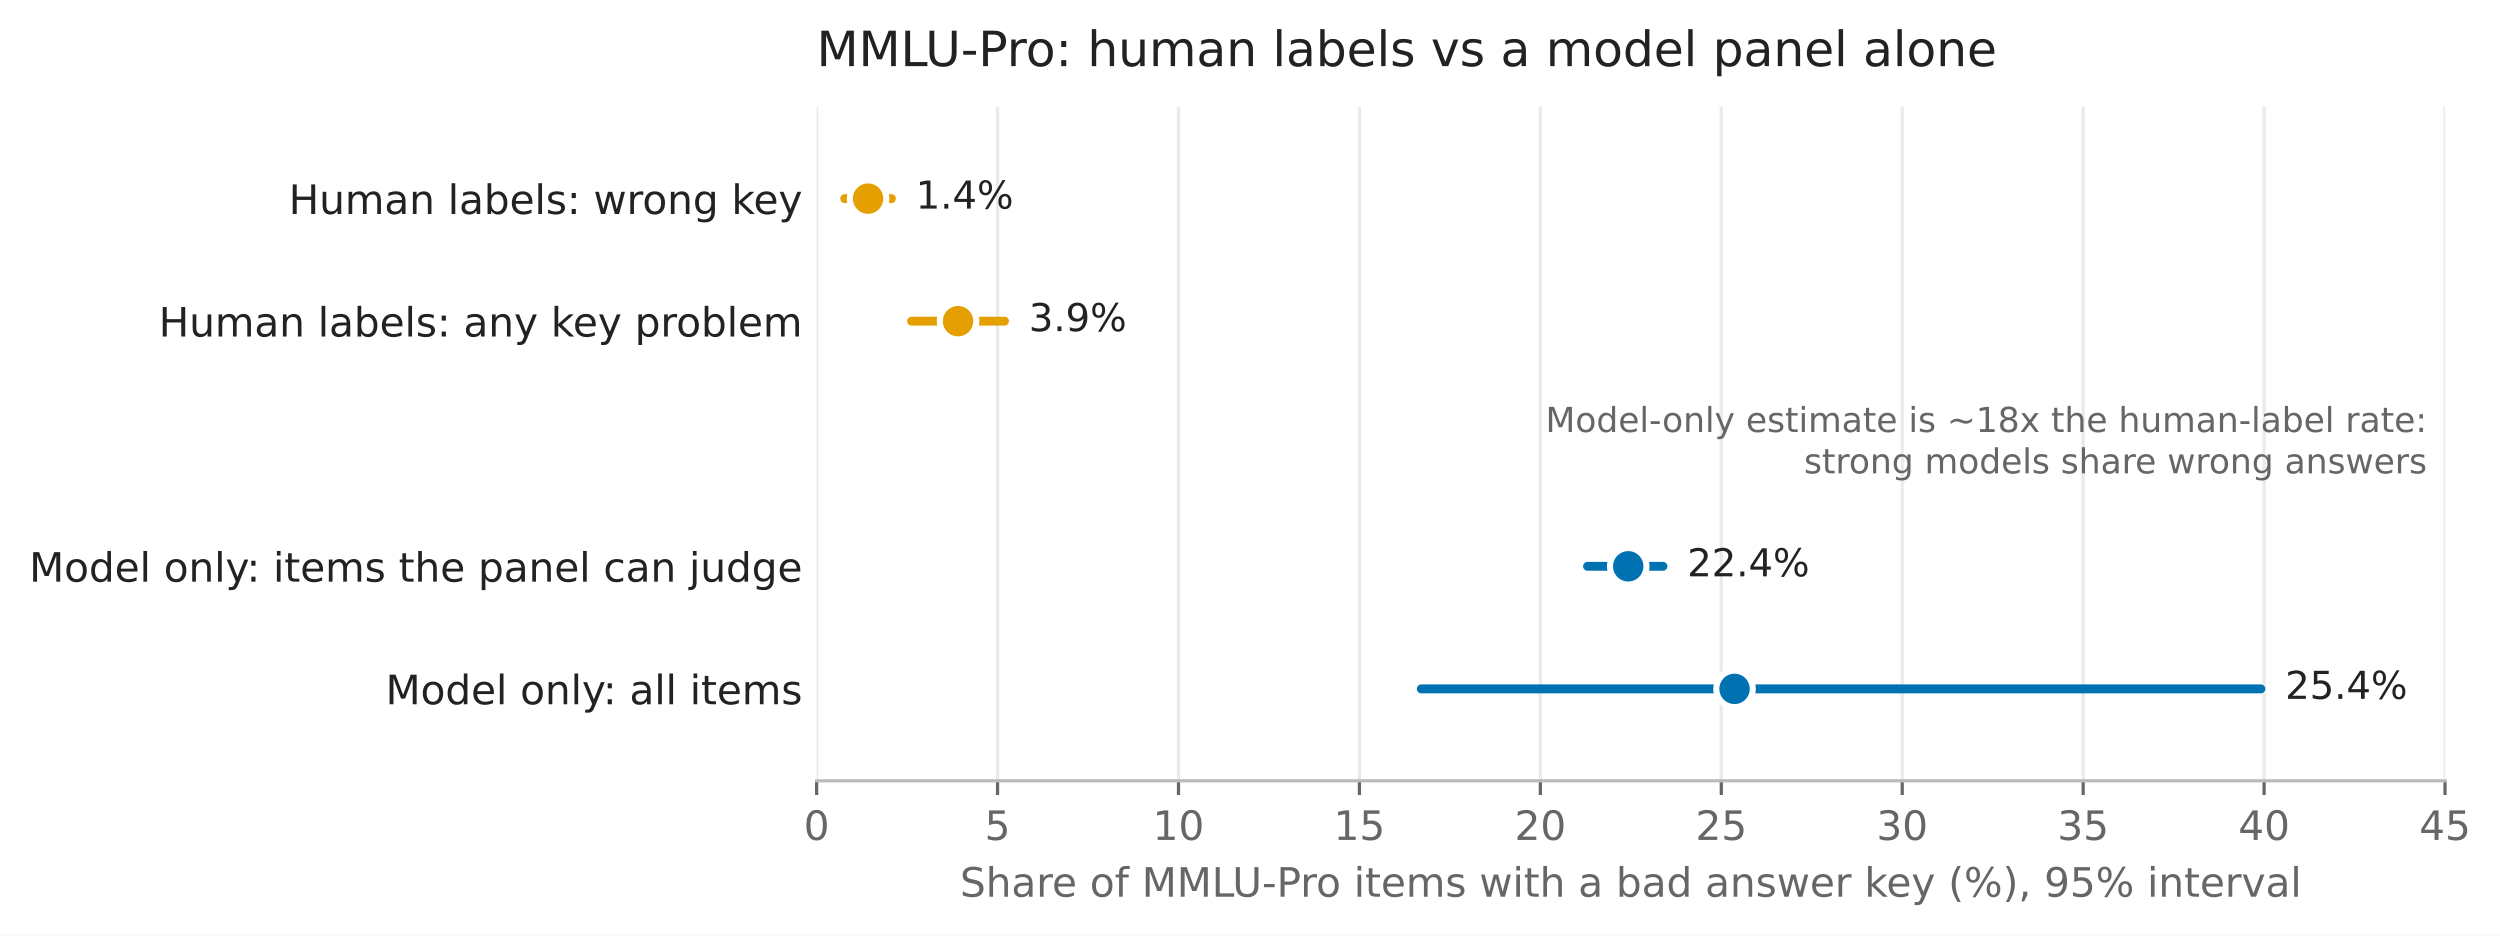
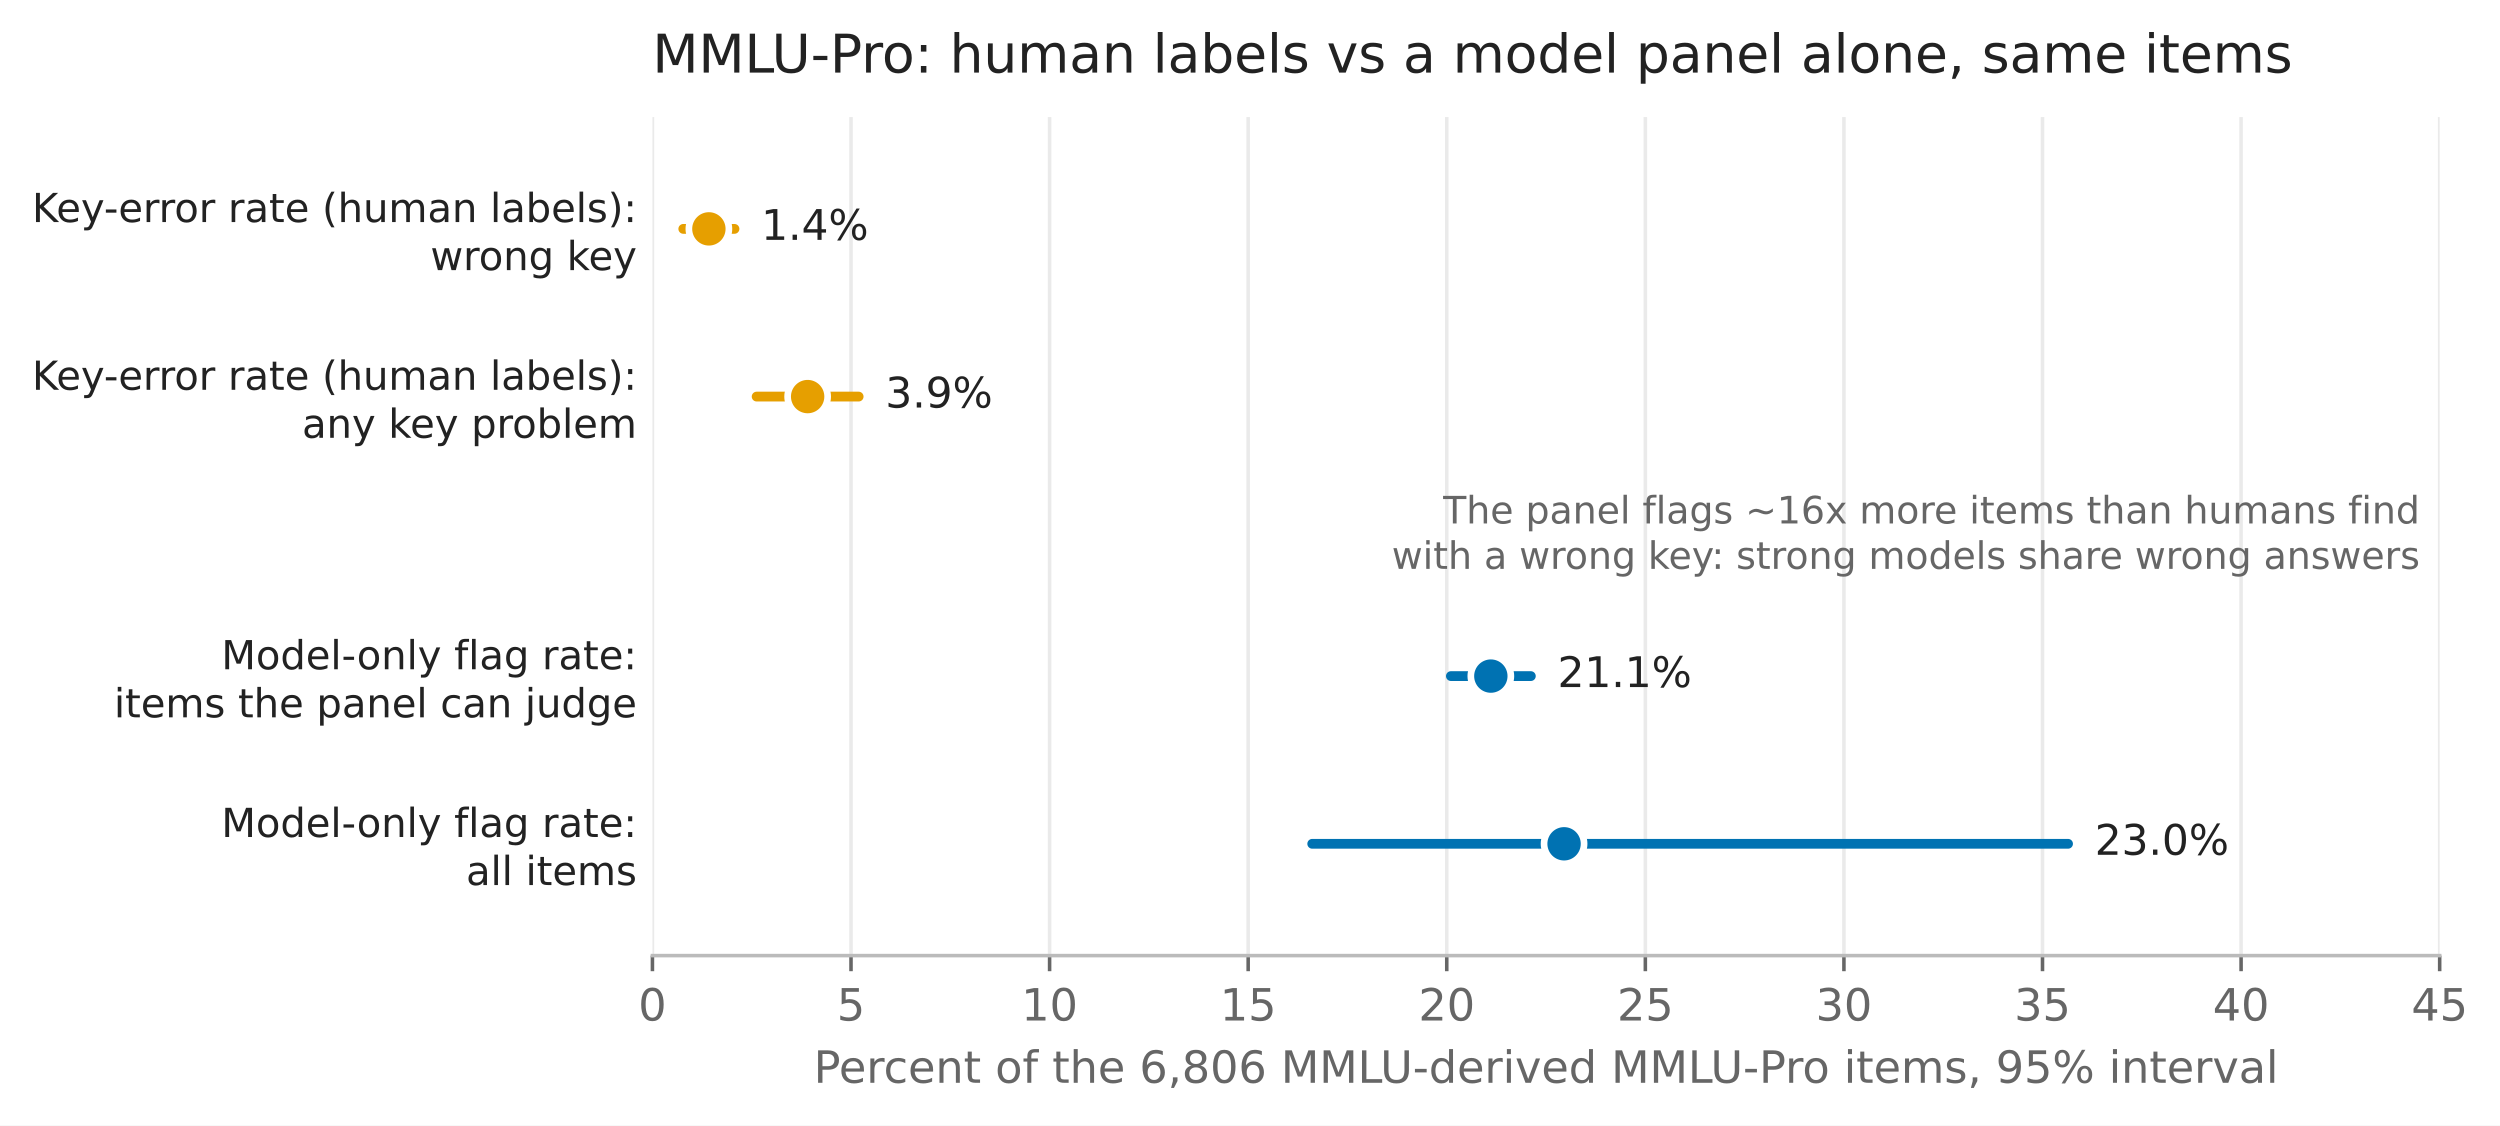
- <svg xmlns="http://www.w3.org/2000/svg" xmlns:xlink="http://www.w3.org/1999/xlink" width="616.799pt" height="230.839pt" viewBox="0 0 616.799 230.839" version="1.1">
+ <svg xmlns="http://www.w3.org/2000/svg" xmlns:xlink="http://www.w3.org/1999/xlink" width="561.984pt" height="253.015pt" viewBox="0 0 561.984 253.015" version="1.1">
  <defs>
    <style type="text/css">*{stroke-linejoin: round; stroke-linecap: butt}</style>
  </defs>
  <g id="figure_1">
    <g id="patch_1">
-       <path d="M 0 230.839  L 616.799 230.839  L 616.799 0  L 0 0  z " style="fill: #ffffff" />
+       <path d="M 0 253.015  L 561.984 253.015  L 561.984 -0  L 0 -0  z " style="fill: #ffffff" />
    </g>
    <g id="axes_1">
      <g id="patch_2">
-         <path d="M 201.477 192.638  L 603.237 192.638  L 603.237 26.318  L 201.477 26.318  z " style="fill: #ffffff" />
+         <path d="M 146.662 214.814  L 548.422 214.814  L 548.422 26.318  L 146.662 26.318  z " style="fill: #ffffff" />
      </g>
      <g id="matplotlib.axis_1">
        <g id="xtick_1">
          <g id="line2d_1">
-             <path d="M 201.477 192.638  L 201.477 26.318  " clip-path="url(#pbe0a6a7dce)" style="fill: none; stroke: #eaeaea; stroke-width: 0.8; stroke-linecap: square" />
+             <path d="M 146.662 214.814  L 146.662 26.318  " clip-path="url(#pb727e2af36)" style="fill: none; stroke: #eaeaea; stroke-width: 0.8; stroke-linecap: square" />
          </g>
          <g id="line2d_2">
            <defs>
-               <path id="m9c57b15c54" d="M 0 0  L 0 3.5  " style="stroke: #666666; stroke-width: 0.8" />
+               <path id="me1eed5cee0" d="M 0 0  L 0 3.5  " style="stroke: #666666; stroke-width: 0.8" />
            </defs>
            <g>
-               <use xlink:href="#m9c57b15c54" x="201.477" y="192.638" style="fill: #666666; stroke: #666666; stroke-width: 0.8" />
+               <use xlink:href="#me1eed5cee0" x="146.662" y="214.814" style="fill: #666666; stroke: #666666; stroke-width: 0.8" />
            </g>
          </g>
          <g id="text_1">
-             <text style="font-size: 10px; font-family: 'DejaVu Sans'; text-anchor: middle; fill: #666666" x="201.477" y="207.236" transform="rotate(-0 201.4766 207.2358)">0</text>
+             <text style="font-size: 10px; font-family: 'DejaVu Sans'; text-anchor: middle; fill: #666666" x="146.662" y="229.412" transform="rotate(-0 146.6619 229.4118)">0</text>
          </g>
        </g>
        <g id="xtick_2">
          <g id="line2d_3">
-             <path d="M 246.117 192.638  L 246.117 26.318  " clip-path="url(#pbe0a6a7dce)" style="fill: none; stroke: #eaeaea; stroke-width: 0.8; stroke-linecap: square" />
+             <path d="M 191.302 214.814  L 191.302 26.318  " clip-path="url(#pb727e2af36)" style="fill: none; stroke: #eaeaea; stroke-width: 0.8; stroke-linecap: square" />
          </g>
          <g id="line2d_4">
            <g>
-               <use xlink:href="#m9c57b15c54" x="246.117" y="192.638" style="fill: #666666; stroke: #666666; stroke-width: 0.8" />
+               <use xlink:href="#me1eed5cee0" x="191.302" y="214.814" style="fill: #666666; stroke: #666666; stroke-width: 0.8" />
            </g>
          </g>
          <g id="text_2">
-             <text style="font-size: 10px; font-family: 'DejaVu Sans'; text-anchor: middle; fill: #666666" x="246.117" y="207.236" transform="rotate(-0 246.1166 207.2358)">5</text>
+             <text style="font-size: 10px; font-family: 'DejaVu Sans'; text-anchor: middle; fill: #666666" x="191.302" y="229.412" transform="rotate(-0 191.3019 229.4118)">5</text>
          </g>
        </g>
        <g id="xtick_3">
          <g id="line2d_5">
-             <path d="M 290.757 192.638  L 290.757 26.318  " clip-path="url(#pbe0a6a7dce)" style="fill: none; stroke: #eaeaea; stroke-width: 0.8; stroke-linecap: square" />
+             <path d="M 235.942 214.814  L 235.942 26.318  " clip-path="url(#pb727e2af36)" style="fill: none; stroke: #eaeaea; stroke-width: 0.8; stroke-linecap: square" />
          </g>
          <g id="line2d_6">
            <g>
-               <use xlink:href="#m9c57b15c54" x="290.757" y="192.638" style="fill: #666666; stroke: #666666; stroke-width: 0.8" />
+               <use xlink:href="#me1eed5cee0" x="235.942" y="214.814" style="fill: #666666; stroke: #666666; stroke-width: 0.8" />
            </g>
          </g>
          <g id="text_3">
-             <text style="font-size: 10px; font-family: 'DejaVu Sans'; text-anchor: middle; fill: #666666" x="290.757" y="207.236" transform="rotate(-0 290.7566 207.2358)">10</text>
+             <text style="font-size: 10px; font-family: 'DejaVu Sans'; text-anchor: middle; fill: #666666" x="235.942" y="229.412" transform="rotate(-0 235.9419 229.4118)">10</text>
          </g>
        </g>
        <g id="xtick_4">
          <g id="line2d_7">
-             <path d="M 335.397 192.638  L 335.397 26.318  " clip-path="url(#pbe0a6a7dce)" style="fill: none; stroke: #eaeaea; stroke-width: 0.8; stroke-linecap: square" />
+             <path d="M 280.582 214.814  L 280.582 26.318  " clip-path="url(#pb727e2af36)" style="fill: none; stroke: #eaeaea; stroke-width: 0.8; stroke-linecap: square" />
          </g>
          <g id="line2d_8">
            <g>
-               <use xlink:href="#m9c57b15c54" x="335.397" y="192.638" style="fill: #666666; stroke: #666666; stroke-width: 0.8" />
+               <use xlink:href="#me1eed5cee0" x="280.582" y="214.814" style="fill: #666666; stroke: #666666; stroke-width: 0.8" />
            </g>
          </g>
          <g id="text_4">
-             <text style="font-size: 10px; font-family: 'DejaVu Sans'; text-anchor: middle; fill: #666666" x="335.397" y="207.236" transform="rotate(-0 335.3966 207.2358)">15</text>
+             <text style="font-size: 10px; font-family: 'DejaVu Sans'; text-anchor: middle; fill: #666666" x="280.582" y="229.412" transform="rotate(-0 280.5819 229.4118)">15</text>
          </g>
        </g>
        <g id="xtick_5">
          <g id="line2d_9">
-             <path d="M 380.037 192.638  L 380.037 26.318  " clip-path="url(#pbe0a6a7dce)" style="fill: none; stroke: #eaeaea; stroke-width: 0.8; stroke-linecap: square" />
+             <path d="M 325.222 214.814  L 325.222 26.318  " clip-path="url(#pb727e2af36)" style="fill: none; stroke: #eaeaea; stroke-width: 0.8; stroke-linecap: square" />
          </g>
          <g id="line2d_10">
            <g>
-               <use xlink:href="#m9c57b15c54" x="380.037" y="192.638" style="fill: #666666; stroke: #666666; stroke-width: 0.8" />
+               <use xlink:href="#me1eed5cee0" x="325.222" y="214.814" style="fill: #666666; stroke: #666666; stroke-width: 0.8" />
            </g>
          </g>
          <g id="text_5">
-             <text style="font-size: 10px; font-family: 'DejaVu Sans'; text-anchor: middle; fill: #666666" x="380.037" y="207.236" transform="rotate(-0 380.0366 207.2358)">20</text>
+             <text style="font-size: 10px; font-family: 'DejaVu Sans'; text-anchor: middle; fill: #666666" x="325.222" y="229.412" transform="rotate(-0 325.2219 229.4118)">20</text>
          </g>
        </g>
        <g id="xtick_6">
          <g id="line2d_11">
-             <path d="M 424.677 192.638  L 424.677 26.318  " clip-path="url(#pbe0a6a7dce)" style="fill: none; stroke: #eaeaea; stroke-width: 0.8; stroke-linecap: square" />
+             <path d="M 369.862 214.814  L 369.862 26.318  " clip-path="url(#pb727e2af36)" style="fill: none; stroke: #eaeaea; stroke-width: 0.8; stroke-linecap: square" />
          </g>
          <g id="line2d_12">
            <g>
-               <use xlink:href="#m9c57b15c54" x="424.677" y="192.638" style="fill: #666666; stroke: #666666; stroke-width: 0.8" />
+               <use xlink:href="#me1eed5cee0" x="369.862" y="214.814" style="fill: #666666; stroke: #666666; stroke-width: 0.8" />
            </g>
          </g>
          <g id="text_6">
-             <text style="font-size: 10px; font-family: 'DejaVu Sans'; text-anchor: middle; fill: #666666" x="424.677" y="207.236" transform="rotate(-0 424.6766 207.2358)">25</text>
+             <text style="font-size: 10px; font-family: 'DejaVu Sans'; text-anchor: middle; fill: #666666" x="369.862" y="229.412" transform="rotate(-0 369.8619 229.4118)">25</text>
          </g>
        </g>
        <g id="xtick_7">
          <g id="line2d_13">
-             <path d="M 469.317 192.638  L 469.317 26.318  " clip-path="url(#pbe0a6a7dce)" style="fill: none; stroke: #eaeaea; stroke-width: 0.8; stroke-linecap: square" />
+             <path d="M 414.502 214.814  L 414.502 26.318  " clip-path="url(#pb727e2af36)" style="fill: none; stroke: #eaeaea; stroke-width: 0.8; stroke-linecap: square" />
          </g>
          <g id="line2d_14">
            <g>
-               <use xlink:href="#m9c57b15c54" x="469.317" y="192.638" style="fill: #666666; stroke: #666666; stroke-width: 0.8" />
+               <use xlink:href="#me1eed5cee0" x="414.502" y="214.814" style="fill: #666666; stroke: #666666; stroke-width: 0.8" />
            </g>
          </g>
          <g id="text_7">
-             <text style="font-size: 10px; font-family: 'DejaVu Sans'; text-anchor: middle; fill: #666666" x="469.317" y="207.236" transform="rotate(-0 469.3166 207.2358)">30</text>
+             <text style="font-size: 10px; font-family: 'DejaVu Sans'; text-anchor: middle; fill: #666666" x="414.502" y="229.412" transform="rotate(-0 414.5019 229.4118)">30</text>
          </g>
        </g>
        <g id="xtick_8">
          <g id="line2d_15">
-             <path d="M 513.957 192.638  L 513.957 26.318  " clip-path="url(#pbe0a6a7dce)" style="fill: none; stroke: #eaeaea; stroke-width: 0.8; stroke-linecap: square" />
+             <path d="M 459.142 214.814  L 459.142 26.318  " clip-path="url(#pb727e2af36)" style="fill: none; stroke: #eaeaea; stroke-width: 0.8; stroke-linecap: square" />
          </g>
          <g id="line2d_16">
            <g>
-               <use xlink:href="#m9c57b15c54" x="513.957" y="192.638" style="fill: #666666; stroke: #666666; stroke-width: 0.8" />
+               <use xlink:href="#me1eed5cee0" x="459.142" y="214.814" style="fill: #666666; stroke: #666666; stroke-width: 0.8" />
            </g>
          </g>
          <g id="text_8">
-             <text style="font-size: 10px; font-family: 'DejaVu Sans'; text-anchor: middle; fill: #666666" x="513.957" y="207.236" transform="rotate(-0 513.9566 207.2358)">35</text>
+             <text style="font-size: 10px; font-family: 'DejaVu Sans'; text-anchor: middle; fill: #666666" x="459.142" y="229.412" transform="rotate(-0 459.1419 229.4118)">35</text>
          </g>
        </g>
        <g id="xtick_9">
          <g id="line2d_17">
-             <path d="M 558.597 192.638  L 558.597 26.318  " clip-path="url(#pbe0a6a7dce)" style="fill: none; stroke: #eaeaea; stroke-width: 0.8; stroke-linecap: square" />
+             <path d="M 503.782 214.814  L 503.782 26.318  " clip-path="url(#pb727e2af36)" style="fill: none; stroke: #eaeaea; stroke-width: 0.8; stroke-linecap: square" />
          </g>
          <g id="line2d_18">
            <g>
-               <use xlink:href="#m9c57b15c54" x="558.597" y="192.638" style="fill: #666666; stroke: #666666; stroke-width: 0.8" />
+               <use xlink:href="#me1eed5cee0" x="503.782" y="214.814" style="fill: #666666; stroke: #666666; stroke-width: 0.8" />
            </g>
          </g>
          <g id="text_9">
-             <text style="font-size: 10px; font-family: 'DejaVu Sans'; text-anchor: middle; fill: #666666" x="558.597" y="207.236" transform="rotate(-0 558.5966 207.2358)">40</text>
+             <text style="font-size: 10px; font-family: 'DejaVu Sans'; text-anchor: middle; fill: #666666" x="503.782" y="229.412" transform="rotate(-0 503.7819 229.4118)">40</text>
          </g>
        </g>
        <g id="xtick_10">
          <g id="line2d_19">
-             <path d="M 603.237 192.638  L 603.237 26.318  " clip-path="url(#pbe0a6a7dce)" style="fill: none; stroke: #eaeaea; stroke-width: 0.8; stroke-linecap: square" />
+             <path d="M 548.422 214.814  L 548.422 26.318  " clip-path="url(#pb727e2af36)" style="fill: none; stroke: #eaeaea; stroke-width: 0.8; stroke-linecap: square" />
          </g>
          <g id="line2d_20">
            <g>
-               <use xlink:href="#m9c57b15c54" x="603.237" y="192.638" style="fill: #666666; stroke: #666666; stroke-width: 0.8" />
+               <use xlink:href="#me1eed5cee0" x="548.422" y="214.814" style="fill: #666666; stroke: #666666; stroke-width: 0.8" />
            </g>
          </g>
          <g id="text_10">
-             <text style="font-size: 10px; font-family: 'DejaVu Sans'; text-anchor: middle; fill: #666666" x="603.237" y="207.236" transform="rotate(-0 603.2366 207.2358)">45</text>
+             <text style="font-size: 10px; font-family: 'DejaVu Sans'; text-anchor: middle; fill: #666666" x="548.422" y="229.412" transform="rotate(-0 548.4219 229.4118)">45</text>
          </g>
        </g>
        <g id="text_11">
-           <text style="font-size: 10px; font-family: 'DejaVu Sans'; text-anchor: middle; fill: #666666" x="402.357" y="221.237" transform="rotate(-0 402.3566 221.2366)">Share of MMLU-Pro items with a bad answer key (%), 95% interval</text>
+           <text style="font-size: 10px; font-family: 'DejaVu Sans'; text-anchor: middle; fill: #666666" x="347.542" y="243.413" transform="rotate(-0 347.5419 243.4126)">Percent of the 6,806 MMLU-derived MMLU-Pro items, 95% interval</text>
        </g>
      </g>
      <g id="matplotlib.axis_2">
        <g id="ytick_1">
          <g id="line2d_21" />
          <g id="text_12">
-             <text style="font-size: 10px; font-family: 'DejaVu Sans'; text-anchor: end; fill: #222222" x="197.977" y="52.797" transform="rotate(-0 197.9766 52.79734)">Human labels: wrong key</text>
+             <text style="font-size: 9px; font-family: 'DejaVu Sans'; fill: #222222" transform="translate(7.2 49.91943)">Key-error rate (human labels):</text>
+             <text style="font-size: 9px; font-family: 'DejaVu Sans'; fill: #222222" transform="translate(96.75984 60.72189)">wrong key</text>
          </g>
        </g>
        <g id="ytick_2">
          <g id="line2d_22" />
          <g id="text_13">
-             <text style="font-size: 10px; font-family: 'DejaVu Sans'; text-anchor: end; fill: #222222" x="197.977" y="83.037" transform="rotate(-0 197.9766 83.03734)">Human labels: any key problem</text>
+             <text style="font-size: 9px; font-family: 'DejaVu Sans'; fill: #222222" transform="translate(7.2 87.61863)">Key-error rate (human labels):</text>
+             <text style="font-size: 9px; font-family: 'DejaVu Sans'; fill: #222222" transform="translate(67.89938 98.42109)">any key problem</text>
          </g>
        </g>
        <g id="ytick_3">
          <g id="line2d_23" />
          <g id="text_14">
-             <text style="font-size: 10px; font-family: 'DejaVu Sans'; text-anchor: end; fill: #222222" x="197.977" y="143.517" transform="rotate(-0 197.9766 143.5173)">Model only: items the panel can judge</text>
+             <text style="font-size: 9px; font-family: 'DejaVu Sans'; fill: #222222" transform="translate(49.75453 150.4506)">Model-only flag rate:</text>
+             <text style="font-size: 9px; font-family: 'DejaVu Sans'; fill: #222222" transform="translate(25.62187 161.2531)">items the panel can judge</text>
          </g>
        </g>
        <g id="ytick_4">
          <g id="line2d_24" />
          <g id="text_15">
-             <text style="font-size: 10px; font-family: 'DejaVu Sans'; text-anchor: end; fill: #222222" x="197.977" y="173.757" transform="rotate(-0 197.9766 173.7573)">Model only: all items</text>
+             <text style="font-size: 9px; font-family: 'DejaVu Sans'; fill: #222222" transform="translate(49.75453 188.1498)">Model-only flag rate:</text>
+             <text style="font-size: 9px; font-family: 'DejaVu Sans'; fill: #222222" transform="translate(104.7642 198.9523)">all items</text>
          </g>
        </g>
      </g>
      <g id="line2d_25">
-         <path d="M 208.412 48.998  L 219.923 48.998  " clip-path="url(#pbe0a6a7dce)" style="fill: none; stroke: #e69f00; stroke-width: 2.2; stroke-linecap: round" />
+         <path d="M 153.597 51.451  L 165.108 51.451  " clip-path="url(#pb727e2af36)" style="fill: none; stroke: #e69f00; stroke-width: 2.2; stroke-linecap: round" />
      </g>
      <g id="line2d_26">
-         <path d="M 224.902 79.238  L 247.834 79.238  " clip-path="url(#pbe0a6a7dce)" style="fill: none; stroke: #e69f00; stroke-width: 2.2; stroke-linecap: round" />
+         <path d="M 170.087 89.15  L 193.019 89.15  " clip-path="url(#pb727e2af36)" style="fill: none; stroke: #e69f00; stroke-width: 2.2; stroke-linecap: round" />
      </g>
      <g id="line2d_27">
-         <path d="M 391.684 139.718  L 410.274 139.718  " clip-path="url(#pbe0a6a7dce)" style="fill: none; stroke: #0072b2; stroke-width: 2.2; stroke-linecap: round" />
+         <path d="M 326.152 151.982  L 344.124 151.982  " clip-path="url(#pb727e2af36)" style="fill: none; stroke: #0072b2; stroke-width: 2.2; stroke-linecap: round" />
      </g>
      <g id="line2d_28">
-         <path d="M 350.66 169.958  L 557.801 169.958  " clip-path="url(#pbe0a6a7dce)" style="fill: none; stroke: #0072b2; stroke-width: 2.2; stroke-linecap: round" />
+         <path d="M 294.98 189.681  L 464.884 189.681  " clip-path="url(#pb727e2af36)" style="fill: none; stroke: #0072b2; stroke-width: 2.2; stroke-linecap: round" />
      </g>
      <g id="patch_3">
-         <path d="M 201.477 192.638  L 603.237 192.638  " style="fill: none; stroke: #bbbbbb; stroke-width: 0.8; stroke-linejoin: miter; stroke-linecap: square" />
+         <path d="M 146.662 214.814  L 548.422 214.814  " style="fill: none; stroke: #bbbbbb; stroke-width: 0.8; stroke-linejoin: miter; stroke-linecap: square" />
      </g>
      <g id="line2d_29">
        <defs>
-           <path id="m9ad0ae9b73" d="M 0 4.5  C 1.193 4.5 2.338 4.026 3.182 3.182  C 4.026 2.338 4.5 1.193 4.5 0  C 4.5 -1.193 4.026 -2.338 3.182 -3.182  C 2.338 -4.026 1.193 -4.5 0 -4.5  C -1.193 -4.5 -2.338 -4.026 -3.182 -3.182  C -4.026 -2.338 -4.5 -1.193 -4.5 0  C -4.5 1.193 -4.026 2.338 -3.182 3.182  C -2.338 4.026 -1.193 4.5 0 4.5  z " style="stroke: #ffffff; stroke-width: 1.5" />
+           <path id="mc8c9d283fd" d="M 0 4.5  C 1.193 4.5 2.338 4.026 3.182 3.182  C 4.026 2.338 4.5 1.193 4.5 0  C 4.5 -1.193 4.026 -2.338 3.182 -3.182  C 2.338 -4.026 1.193 -4.5 0 -4.5  C -1.193 -4.5 -2.338 -4.026 -3.182 -3.182  C -4.026 -2.338 -4.5 -1.193 -4.5 0  C -4.5 1.193 -4.026 2.338 -3.182 3.182  C -2.338 4.026 -1.193 4.5 0 4.5  z " style="stroke: #ffffff; stroke-width: 1.5" />
        </defs>
-         <g clip-path="url(#pbe0a6a7dce)">
-           <use xlink:href="#m9ad0ae9b73" x="214.168" y="48.998" style="fill: #e69f00; stroke: #ffffff; stroke-width: 1.5" />
+         <g clip-path="url(#pb727e2af36)">
+           <use xlink:href="#mc8c9d283fd" x="159.353" y="51.451" style="fill: #e69f00; stroke: #ffffff; stroke-width: 1.5" />
        </g>
      </g>
      <g id="text_16">
-         <text style="font-size: 9.5px; font-family: 'DejaVu Sans'; text-anchor: start; fill: #222222" x="225.923" y="51.466" transform="rotate(-0 225.9231 51.4659)">1.4%</text>
+         <text style="font-size: 9.5px; font-family: 'DejaVu Sans'; text-anchor: start; fill: #222222" x="171.108" y="53.919" transform="rotate(-0 171.1085 53.9187)">1.4%</text>
      </g>
      <g id="line2d_30">
-         <g clip-path="url(#pbe0a6a7dce)">
-           <use xlink:href="#m9ad0ae9b73" x="236.368" y="79.238" style="fill: #e69f00; stroke: #ffffff; stroke-width: 1.5" />
+         <g clip-path="url(#pb727e2af36)">
+           <use xlink:href="#mc8c9d283fd" x="181.553" y="89.15" style="fill: #e69f00; stroke: #ffffff; stroke-width: 1.5" />
        </g>
      </g>
      <g id="text_17">
-         <text style="font-size: 9.5px; font-family: 'DejaVu Sans'; text-anchor: start; fill: #222222" x="253.834" y="81.706" transform="rotate(-0 253.8335 81.7059)">3.9%</text>
+         <text style="font-size: 9.5px; font-family: 'DejaVu Sans'; text-anchor: start; fill: #222222" x="199.019" y="91.618" transform="rotate(-0 199.0189 91.6179)">3.9%</text>
      </g>
      <g id="line2d_31">
        <defs>
-           <path id="m54b53fb5cb" d="M 0 4.5  C 1.193 4.5 2.338 4.026 3.182 3.182  C 4.026 2.338 4.5 1.193 4.5 0  C 4.5 -1.193 4.026 -2.338 3.182 -3.182  C 2.338 -4.026 1.193 -4.5 0 -4.5  C -1.193 -4.5 -2.338 -4.026 -3.182 -3.182  C -4.026 -2.338 -4.5 -1.193 -4.5 0  C -4.5 1.193 -4.026 2.338 -3.182 3.182  C -2.338 4.026 -1.193 4.5 0 4.5  z " style="stroke: #ffffff; stroke-width: 1.5" />
+           <path id="me921f5cf32" d="M 0 4.5  C 1.193 4.5 2.338 4.026 3.182 3.182  C 4.026 2.338 4.5 1.193 4.5 0  C 4.5 -1.193 4.026 -2.338 3.182 -3.182  C 2.338 -4.026 1.193 -4.5 0 -4.5  C -1.193 -4.5 -2.338 -4.026 -3.182 -3.182  C -4.026 -2.338 -4.5 -1.193 -4.5 0  C -4.5 1.193 -4.026 2.338 -3.182 3.182  C -2.338 4.026 -1.193 4.5 0 4.5  z " style="stroke: #ffffff; stroke-width: 1.5" />
        </defs>
-         <g clip-path="url(#pbe0a6a7dce)">
-           <use xlink:href="#m54b53fb5cb" x="401.717" y="139.718" style="fill: #0072b2; stroke: #ffffff; stroke-width: 1.5" />
+         <g clip-path="url(#pb727e2af36)">
+           <use xlink:href="#me921f5cf32" x="335.131" y="151.982" style="fill: #0072b2; stroke: #ffffff; stroke-width: 1.5" />
        </g>
      </g>
      <g id="text_18">
-         <text style="font-size: 9.5px; font-family: 'DejaVu Sans'; text-anchor: start; fill: #222222" x="416.274" y="142.186" transform="rotate(-0 416.2742 142.1859)">22.4%</text>
+         <text style="font-size: 9.5px; font-family: 'DejaVu Sans'; text-anchor: start; fill: #222222" x="350.124" y="154.45" transform="rotate(-0 350.1242 154.4499)">21.1%</text>
      </g>
      <g id="line2d_32">
-         <g clip-path="url(#pbe0a6a7dce)">
-           <use xlink:href="#m54b53fb5cb" x="427.946" y="169.958" style="fill: #0072b2; stroke: #ffffff; stroke-width: 1.5" />
+         <g clip-path="url(#pb727e2af36)">
+           <use xlink:href="#me921f5cf32" x="351.593" y="189.681" style="fill: #0072b2; stroke: #ffffff; stroke-width: 1.5" />
        </g>
      </g>
      <g id="text_19">
-         <text style="font-size: 9.5px; font-family: 'DejaVu Sans'; text-anchor: start; fill: #222222" x="563.801" y="172.426" transform="rotate(-0 563.8008 172.4259)">25.4%</text>
+         <text style="font-size: 9.5px; font-family: 'DejaVu Sans'; text-anchor: start; fill: #222222" x="470.884" y="192.149" transform="rotate(-0 470.8837 192.1491)">23.0%</text>
      </g>
      <g id="text_20">
-         <text style="font-size: 8.5px; font-family: 'DejaVu Sans'; fill: #666666" transform="translate(381.3226 106.5853)">Model-only estimate is ~18x the human-label rate:</text>
-         <text style="font-size: 8.5px; font-family: 'DejaVu Sans'; fill: #666666" transform="translate(445.0886 116.7876)">strong models share wrong answers</text>
+         <text style="font-size: 8.5px; font-family: 'DejaVu Sans'; fill: #666666" transform="translate(324.4201 117.6733)">The panel flags ~16x more items than humans find</text>
+         <text style="font-size: 8.5px; font-family: 'DejaVu Sans'; fill: #666666" transform="translate(312.8601 127.8756)">with a wrong key: strong models share wrong answers</text>
      </g>
      <g id="text_21">
-         <text style="font-size: 12px; font-family: 'DejaVu Sans'; text-anchor: start; fill: #222222" x="201.477" y="16.318" transform="rotate(-0 201.4766 16.31812)">MMLU-Pro: human labels vs a model panel alone</text>
+         <text style="font-size: 12px; font-family: 'DejaVu Sans'; text-anchor: start; fill: #222222" x="146.662" y="16.318" transform="rotate(-0 146.6619 16.31812)">MMLU-Pro: human labels vs a model panel alone, same items</text>
      </g>
    </g>
  </g>
  <defs>
-     <clipPath id="pbe0a6a7dce">
-       <rect x="201.477" y="26.318" width="401.76" height="166.32" />
+     <clipPath id="pb727e2af36">
+       <rect x="146.662" y="26.318" width="401.76" height="188.496" />
    </clipPath>
  </defs>
</svg>
